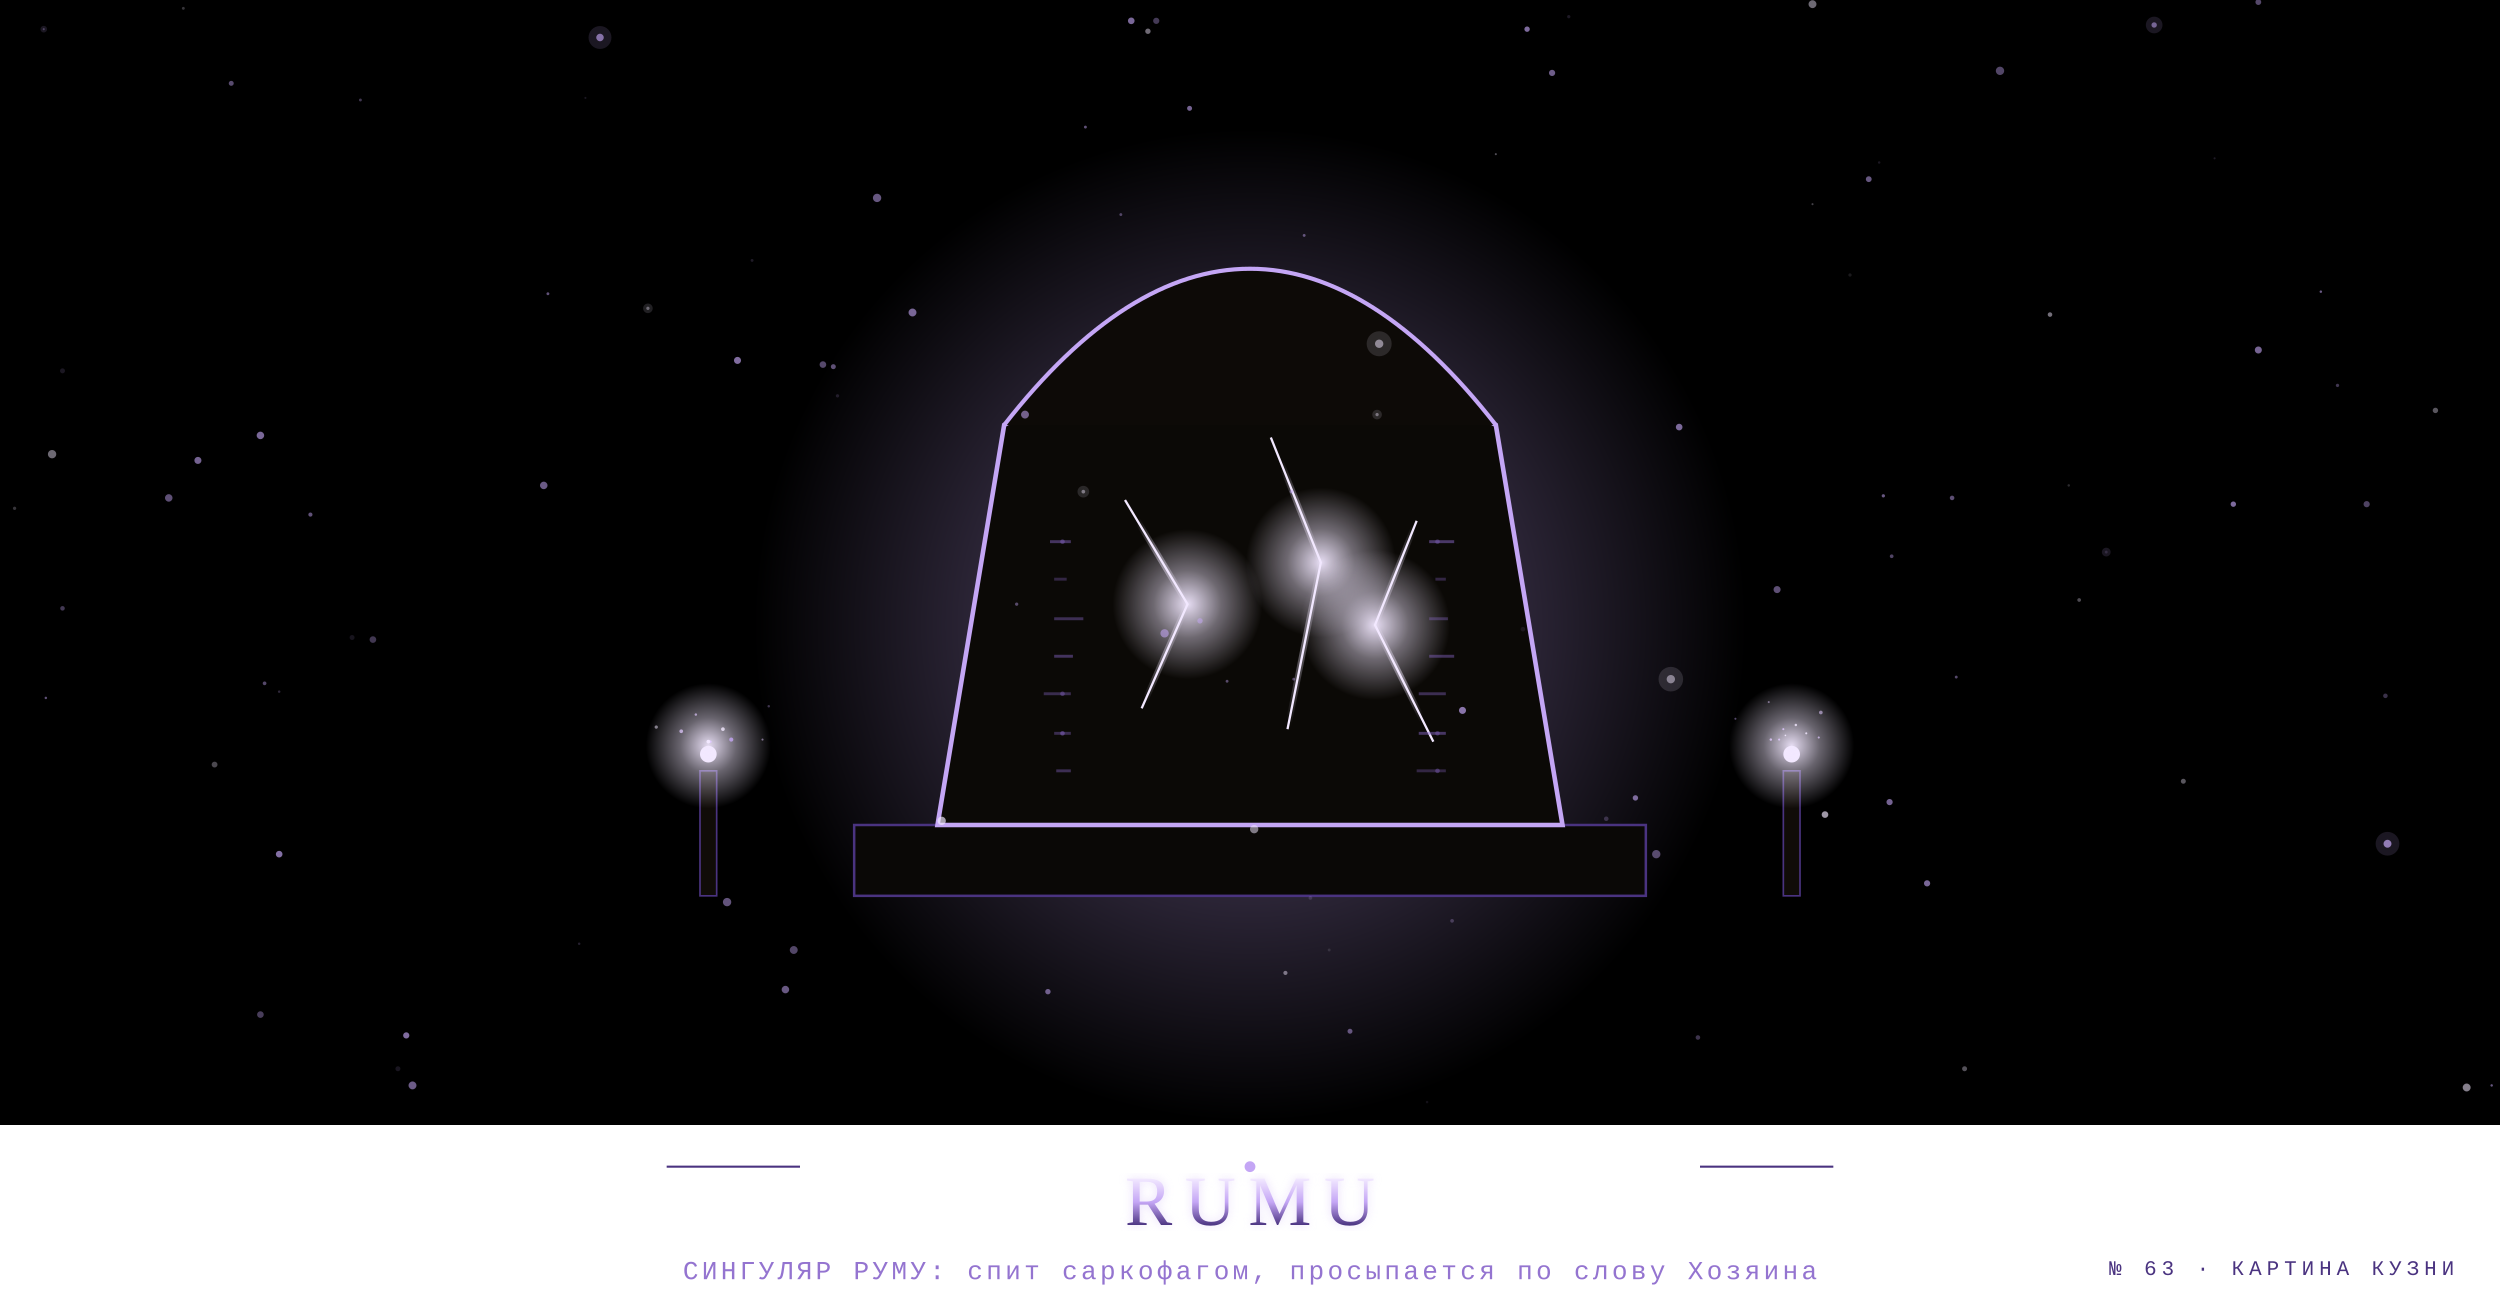
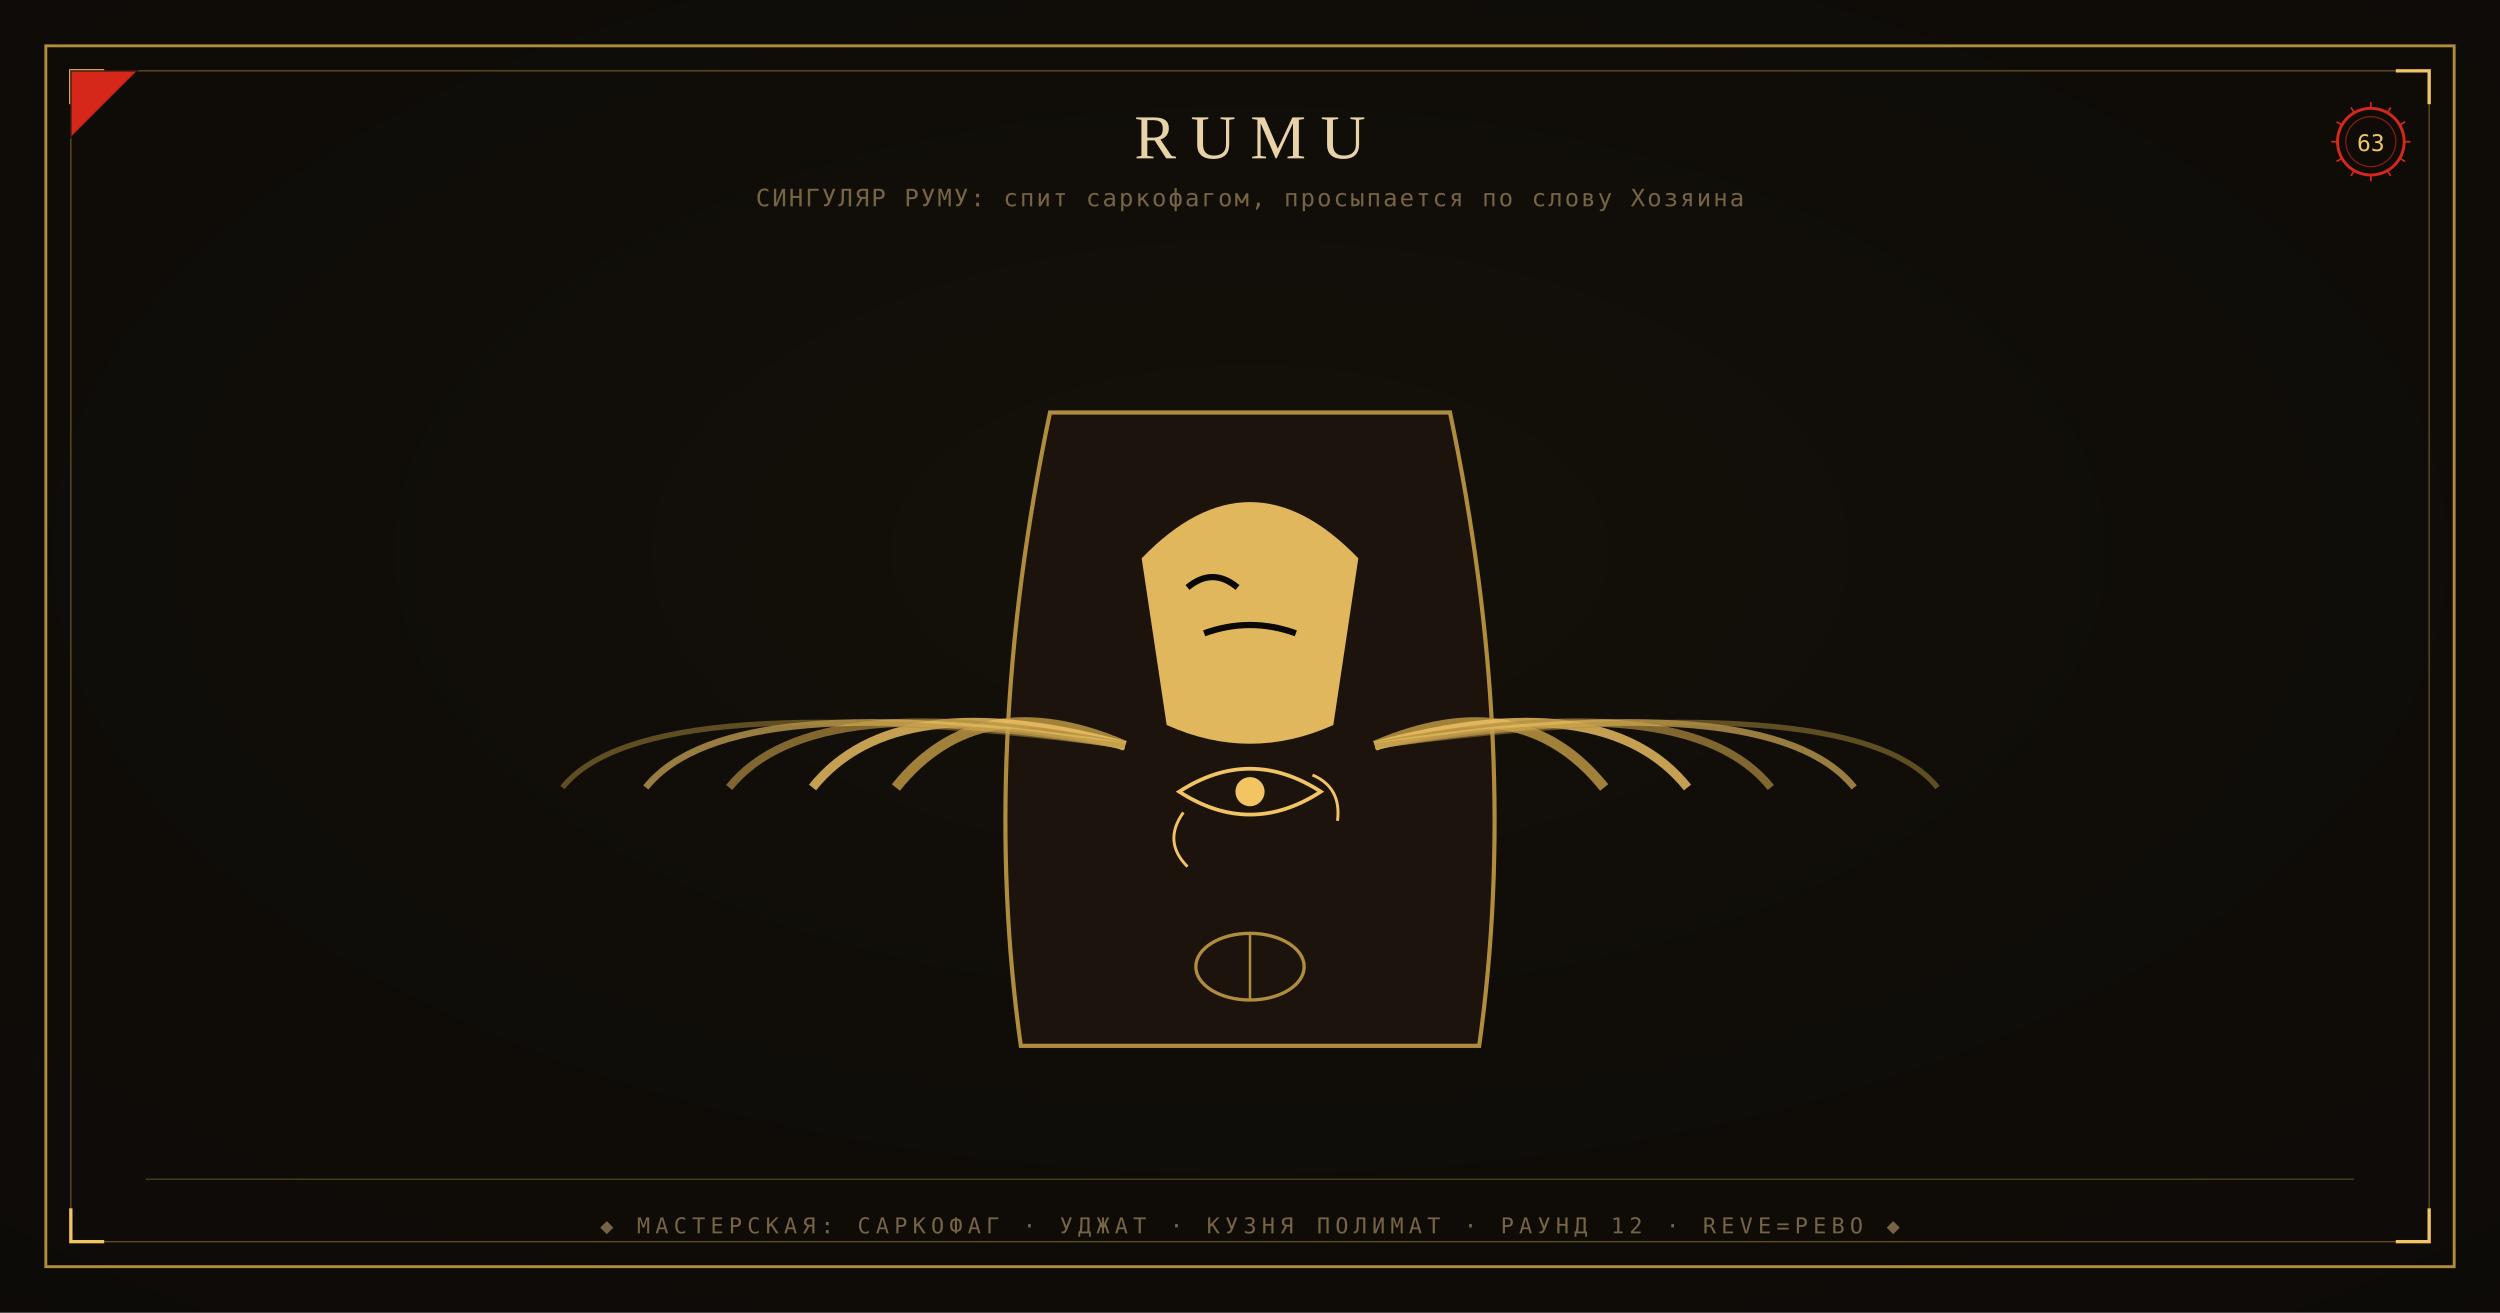
- <svg xmlns="http://www.w3.org/2000/svg" viewBox="0 0 1200 630" width="1200" height="630" role="img">
-   <defs>
-     <linearGradient id="bg" x1="0" y1="0" x2="0" y2="1">
-       <stop offset="0" stop-color="#030202" />
-       <stop offset=".55" stop-color="#0A0705" />
-       <stop offset="1" stop-color="#060403" />
-     </linearGradient>
-     <radialGradient id="vig" cx=".5" cy=".46" r=".75">
-       <stop offset=".55" stop-color="#000" stop-opacity="0" />
-       <stop offset="1" stop-color="#000" stop-opacity=".82" />
-     </radialGradient>
-   </defs>
-   <rect width="1200" height="540" fill="url(#bg)" />
-   <defs>
-     <filter id="neb" x="-20%" y="-20%" width="140%" height="140%">
-       <feTurbulence type="fractalNoise" baseFrequency="0.005 0.007" numOctaves="4" seed="920" result="n" />
-       <feColorMatrix in="n" type="matrix" values="0 0 0 0 0.769  0 0 0 0 0.651  0 0 0 0 0.961  0 0 0 0.59 -0.47" />
-       <feGaussianBlur stdDeviation="2" />
-     </filter>
-     <filter id="neb2" x="-20%" y="-20%" width="140%" height="140%">
-       <feTurbulence type="fractalNoise" baseFrequency="0.009 0.006" numOctaves="3" seed="927" result="n" />
-       <feColorMatrix in="n" type="matrix" values="0 0 0 0 0.788  0 0 0 0 0.659  0 0 0 0 0.361  0 0 0 0.47 -0.46" />
-       <feGaussianBlur stdDeviation="1.6" />
-     </filter>
-     <radialGradient id="crk">
-       <stop offset="0" stop-color="#F2E8FF" stop-opacity="0.95" />
-       <stop offset=".45" stop-color="#F2E8FF" stop-opacity="0.43" />
-       <stop offset="1" stop-color="#F2E8FF" stop-opacity="0" />
-     </radialGradient>
-     <radialGradient id="gl">
-       <stop offset="0" stop-color="#C4A6F5" stop-opacity="0.6" />
-       <stop offset=".45" stop-color="#C4A6F5" stop-opacity="0.27" />
-       <stop offset="1" stop-color="#C4A6F5" stop-opacity="0" />
-     </radialGradient>
-   </defs>
-   <rect width="1200" height="540" opacity="3.30" />
-   <circle cx="600.0" cy="300.0" r="240.0" fill="url(#gl)" />
-   <rect x="410" y="396" width="380" height="34" fill="#0A0806" stroke="#4A3380" stroke-width="1.2" />
-   <path d="M450 396 L482 204 C 540 170 660 170 718 204 L750 396 Z" fill="#0B0906" stroke="#C4A6F5" stroke-width="2.2" />
-   <path d="M482 204 C 560 104 640 104 718 204" fill="#0D0A07" stroke="#C4A6F5" stroke-width="2" />
-   <path d="M540 240 L570 290 L548 340" stroke="url(#crk)" stroke-width="3" fill="none" opacity=".9" />
-   <path d="M540 240 L570 290 L548 340" stroke="#F2E8FF" stroke-width="1.1" fill="none" />
-   <circle cx="570.0" cy="290.0" r="36.0" fill="url(#crk)" />
-   <path d="M610 210 L634 270 L618 350" stroke="url(#crk)" stroke-width="3" fill="none" opacity=".9" />
-   <path d="M610 210 L634 270 L618 350" stroke="#F2E8FF" stroke-width="1.1" fill="none" />
-   <circle cx="634.0" cy="270.0" r="36.0" fill="url(#crk)" />
-   <path d="M680 250 L660 300 L688 356" stroke="url(#crk)" stroke-width="3" fill="none" opacity=".9" />
-   <path d="M680 250 L660 300 L688 356" stroke="#F2E8FF" stroke-width="1.1" fill="none" />
-   <circle cx="660.0" cy="300.0" r="36.0" fill="url(#crk)" />
-   <path d="M514 260 h-10" stroke="#8B68CC" stroke-width="1.4" opacity="0.45" />
-   <circle cx="510" cy="260" r="1.1" fill="#8B68CC" opacity="0.42" />
-   <path d="M506 278 h6" stroke="#8B68CC" stroke-width="1.4" opacity="0.31" />
-   <path d="M506 297 h14" stroke="#8B68CC" stroke-width="1.4" opacity="0.39" />
-   <path d="M506 315 h9" stroke="#8B68CC" stroke-width="1.4" opacity="0.44" />
-   <path d="M514 333 h-13" stroke="#8B68CC" stroke-width="1.4" opacity="0.36" />
-   <circle cx="510" cy="333" r="1.1" fill="#8B68CC" opacity="0.39" />
-   <path d="M514 352 h-8" stroke="#8B68CC" stroke-width="1.4" opacity="0.36" />
-   <circle cx="510" cy="352" r="1.1" fill="#8B68CC" opacity="0.48" />
-   <path d="M514 370 h-7" stroke="#8B68CC" stroke-width="1.4" opacity="0.39" />
-   <path d="M686 260 h12" stroke="#8B68CC" stroke-width="1.4" opacity="0.49" />
-   <circle cx="690" cy="260" r="1.1" fill="#8B68CC" opacity="0.36" />
-   <path d="M694 278 h-5" stroke="#8B68CC" stroke-width="1.4" opacity="0.31" />
-   <path d="M686 297 h9" stroke="#8B68CC" stroke-width="1.4" opacity="0.36" />
-   <path d="M686 315 h12" stroke="#8B68CC" stroke-width="1.4" opacity="0.43" />
-   <path d="M694 333 h-13" stroke="#8B68CC" stroke-width="1.4" opacity="0.38" />
-   <path d="M694 352 h-13" stroke="#8B68CC" stroke-width="1.4" opacity="0.47" />
-   <circle cx="690" cy="352" r="1.1" fill="#8B68CC" opacity="0.35" />
-   <path d="M694 370 h-14" stroke="#8B68CC" stroke-width="1.4" opacity="0.31" />
-   <circle cx="690" cy="370" r="1.1" fill="#8B68CC" opacity="0.39" />
-   <rect x="336" y="370" width="8" height="60" fill="#100C08" stroke="#4A3380" stroke-width=".8" />
-   <circle cx="340" cy="362" r="4" fill="#F2E8FF" />
-   <circle cx="340.0" cy="358.0" r="30.0" fill="url(#crk)" />
-   <circle cx="340" cy="356" r="0.7" fill="#F2E8FF" opacity="1.00" />
-   <circle cx="369" cy="339" r="0.6" fill="#C4A6F5" opacity="0.31" />
-   <circle cx="334" cy="343" r="0.6" fill="#E0C8FF" opacity="0.66" />
-   <circle cx="347" cy="350" r="0.9" fill="#F2E8FF" opacity="0.80" />
-   <circle cx="327" cy="351" r="0.9" fill="#E0C8FF" opacity="0.73" />
-   <circle cx="315" cy="349" r="0.8" fill="#F2E8FF" opacity="0.51" />
-   <circle cx="351" cy="355" r="1.0" fill="#C4A6F5" opacity="0.80" />
-   <circle cx="366" cy="355" r="0.5" fill="#E0C8FF" opacity="0.52" />
-   <circle cx="341" cy="356" r="0.6" fill="#E0C8FF" opacity="0.99" />
-   <circle cx="340" cy="356" r="0.9" fill="#F2E8FF" opacity="1.00" />
-   <rect x="856" y="370" width="8" height="60" fill="#100C08" stroke="#4A3380" stroke-width=".8" />
-   <circle cx="860" cy="362" r="4" fill="#F2E8FF" />
-   <circle cx="860.0" cy="358.0" r="30.0" fill="url(#crk)" />
-   <circle cx="850" cy="355" r="0.6" fill="#E0C8FF" opacity="0.81" />
-   <circle cx="849" cy="337" r="0.5" fill="#E0C8FF" opacity="0.48" />
-   <circle cx="862" cy="348" r="0.6" fill="#F2E8FF" opacity="0.79" />
-   <circle cx="856" cy="350" r="0.5" fill="#E0C8FF" opacity="0.82" />
-   <circle cx="857" cy="353" r="0.4" fill="#F2E8FF" opacity="0.90" />
-   <circle cx="874" cy="342" r="0.9" fill="#E0C8FF" opacity="0.56" />
-   <circle cx="833" cy="345" r="0.5" fill="#C4A6F5" opacity="0.43" />
-   <circle cx="867" cy="352" r="0.5" fill="#F2E8FF" opacity="0.83" />
-   <circle cx="854" cy="355" r="0.5" fill="#E0C8FF" opacity="0.89" />
-   <circle cx="873" cy="354" r="0.5" fill="#E0C8FF" opacity="0.75" />
-   <circle cx="263" cy="141" r="0.7" fill="#C4A6F5" opacity="0.49" />
-   <circle cx="503" cy="476" r="1.3" fill="#C4A6F5" opacity="0.54" />
-   <circle cx="571" cy="52" r="1.2" fill="#C4A6F5" opacity="0.59" />
-   <circle cx="311" cy="148" r="2.3" fill="#F2E8FF" opacity=".14" />
-   <circle cx="311" cy="148" r="0.8" fill="#F2E8FF" opacity="0.37" />
-   <circle cx="620" cy="236" r="0.9" fill="#C4A6F5" opacity="0.50" />
-   <circle cx="551" cy="15" r="1.3" fill="#F2E8FF" opacity="0.46" />
-   <circle cx="125" cy="209" r="1.8" fill="#C4A6F5" opacity="0.62" />
-   <circle cx="998" cy="288" r="0.9" fill="#F2E8FF" opacity="0.32" />
-   <circle cx="576" cy="298" r="1.3" fill="#C4A6F5" opacity="0.52" />
-   <circle cx="22" cy="335" r="0.6" fill="#C4A6F5" opacity="0.48" />
-   <circle cx="173" cy="48" r="0.7" fill="#C4A6F5" opacity="0.33" />
-   <circle cx="1122" cy="185" r="0.8" fill="#C4A6F5" opacity="0.33" />
-   <circle cx="520" cy="236" r="2.8" fill="#F2E8FF" opacity=".14" />
-   <circle cx="520" cy="236" r="0.9" fill="#F2E8FF" opacity="0.43" />
-   <circle cx="1184" cy="522" r="1.9" fill="#F2E8FF" opacity="0.55" />
-   <circle cx="733" cy="14" r="1.3" fill="#C4A6F5" opacity="0.64" />
-   <circle cx="402" cy="190" r="0.8" fill="#C4A6F5" opacity="0.16" />
-   <circle cx="897" cy="86" r="1.4" fill="#C4A6F5" opacity="0.52" />
-   <circle cx="438" cy="150" r="1.9" fill="#C4A6F5" opacity="0.60" />
-   <circle cx="993" cy="233" r="0.6" fill="#F2E8FF" opacity="0.18" />
-   <circle cx="662" cy="165" r="6.0" fill="#F2E8FF" opacity=".14" />
-   <circle cx="662" cy="165" r="2.0" fill="#F2E8FF" opacity="0.51" />
-   <circle cx="261" cy="233" r="1.8" fill="#C4A6F5" opacity="0.54" />
-   <circle cx="278" cy="453" r="0.6" fill="#C4A6F5" opacity="0.19" />
-   <circle cx="1084" cy="168" r="1.7" fill="#C4A6F5" opacity="0.60" />
-   <circle cx="488" cy="290" r="0.8" fill="#C4A6F5" opacity="0.42" />
-   <circle cx="1145" cy="334" r="1.1" fill="#C4A6F5" opacity="0.30" />
-   <circle cx="349" cy="433" r="2.0" fill="#C4A6F5" opacity="0.50" />
-   <circle cx="621" cy="326" r="0.7" fill="#C4A6F5" opacity="0.40" />
-   <circle cx="95" cy="221" r="1.7" fill="#C4A6F5" opacity="0.59" />
-   <circle cx="937" cy="239" r="1.1" fill="#C4A6F5" opacity="0.47" />
-   <circle cx="638" cy="456" r="0.7" fill="#F2E8FF" opacity="0.12" />
-   <circle cx="589" cy="327" r="0.7" fill="#C4A6F5" opacity="0.42" />
-   <circle cx="902" cy="78" r="0.6" fill="#C4A6F5" opacity="0.14" />
-   <circle cx="543" cy="10" r="1.6" fill="#C4A6F5" opacity="0.62" />
-   <circle cx="876" cy="391" r="1.6" fill="#F2E8FF" opacity="0.65" />
-   <circle cx="111" cy="40" r="1.2" fill="#C4A6F5" opacity="0.45" />
-   <circle cx="281" cy="47" r="0.5" fill="#C4A6F5" opacity="0.14" />
-   <circle cx="30" cy="178" r="1.2" fill="#C4A6F5" opacity="0.14" />
-   <circle cx="939" cy="325" r="0.7" fill="#C4A6F5" opacity="0.44" />
-   <circle cx="21" cy="14" r="1.6" fill="#C4A6F5" opacity=".14" />
-   <circle cx="21" cy="14" r="0.5" fill="#C4A6F5" opacity="0.32" />
-   <circle cx="697" cy="442" r="0.9" fill="#C4A6F5" opacity="0.27" />
-   <circle cx="661" cy="199" r="2.3" fill="#F2E8FF" opacity=".14" />
-   <circle cx="661" cy="199" r="0.8" fill="#F2E8FF" opacity="0.40" />
-   <circle cx="149" cy="247" r="1.0" fill="#C4A6F5" opacity="0.49" />
-   <circle cx="802" cy="326" r="5.9" fill="#F2E8FF" opacity=".14" />
-   <circle cx="802" cy="326" r="2.0" fill="#F2E8FF" opacity="0.47" />
-   <circle cx="1084" cy="1" r="1.4" fill="#C4A6F5" opacity="0.43" />
-   <circle cx="1136" cy="242" r="1.5" fill="#C4A6F5" opacity="0.40" />
-   <circle cx="452" cy="394" r="2.0" fill="#F2E8FF" opacity="0.68" />
-   <circle cx="753" cy="8" r="0.8" fill="#C4A6F5" opacity="0.15" />
-   <circle cx="702" cy="341" r="1.7" fill="#C4A6F5" opacity="0.68" />
-   <circle cx="602" cy="398" r="2.0" fill="#F2E8FF" opacity="0.51" />
-   <circle cx="785" cy="383" r="1.3" fill="#C4A6F5" opacity="0.61" />
-   <circle cx="354" cy="173" r="1.7" fill="#C4A6F5" opacity="0.65" />
-   <circle cx="169" cy="306" r="1.2" fill="#C4A6F5" opacity="0.12" />
-   <circle cx="559" cy="304" r="2.0" fill="#C4A6F5" opacity="0.57" />
-   <circle cx="904" cy="238" r="0.8" fill="#C4A6F5" opacity="0.53" />
-   <circle cx="960" cy="34" r="2.0" fill="#C4A6F5" opacity="0.42" />
-   <circle cx="81" cy="239" r="1.8" fill="#C4A6F5" opacity="0.48" />
-   <circle cx="179" cy="307" r="1.6" fill="#C4A6F5" opacity="0.33" />
-   <circle cx="908" cy="267" r="0.9" fill="#C4A6F5" opacity="0.41" />
-   <circle cx="888" cy="132" r="0.8" fill="#F2E8FF" opacity="0.11" />
-   <circle cx="288" cy="18" r="5.5" fill="#C4A6F5" opacity=".14" />
-   <circle cx="288" cy="18" r="1.8" fill="#C4A6F5" opacity="0.63" />
-   <circle cx="127" cy="328" r="0.9" fill="#C4A6F5" opacity="0.43" />
-   <circle cx="555" cy="10" r="1.5" fill="#C4A6F5" opacity="0.35" />
-   <circle cx="88" cy="4" r="0.7" fill="#F2E8FF" opacity="0.23" />
-   <circle cx="538" cy="103" r="0.7" fill="#C4A6F5" opacity="0.38" />
-   <circle cx="195" cy="497" r="1.5" fill="#C4A6F5" opacity="0.65" />
-   <circle cx="1146" cy="405" r="5.7" fill="#C4A6F5" opacity=".14" />
-   <circle cx="1146" cy="405" r="1.9" fill="#C4A6F5" opacity="0.70" />
-   <circle cx="103" cy="367" r="1.4" fill="#F2E8FF" opacity="0.31" />
-   <circle cx="870" cy="98" r="0.5" fill="#F2E8FF" opacity="0.28" />
-   <circle cx="943" cy="513" r="1.2" fill="#F2E8FF" opacity="0.35" />
-   <circle cx="925" cy="424" r="1.5" fill="#C4A6F5" opacity="0.61" />
-   <circle cx="984" cy="151" r="1.1" fill="#F2E8FF" opacity="0.48" />
-   <circle cx="685" cy="529" r="0.6" fill="#C4A6F5" opacity="0.10" />
-   <circle cx="1072" cy="242" r="1.3" fill="#C4A6F5" opacity="0.64" />
-   <circle cx="907" cy="385" r="1.5" fill="#C4A6F5" opacity="0.59" />
-   <circle cx="815" cy="498" r="1.1" fill="#C4A6F5" opacity="0.31" />
-   <circle cx="25" cy="218" r="2.0" fill="#F2E8FF" opacity="0.45" />
-   <circle cx="648" cy="495" r="1.2" fill="#C4A6F5" opacity="0.48" />
-   <circle cx="731" cy="302" r="1.1" fill="#C4A6F5" opacity="0.10" />
-   <circle cx="629" cy="431" r="0.9" fill="#C4A6F5" opacity="0.17" />
-   <circle cx="1034" cy="12" r="4.0" fill="#C4A6F5" opacity=".14" />
-   <circle cx="1034" cy="12" r="1.3" fill="#C4A6F5" opacity="0.54" />
-   <circle cx="377" cy="475" r="1.8" fill="#C4A6F5" opacity="0.53" />
-   <circle cx="400" cy="176" r="1.2" fill="#C4A6F5" opacity="0.48" />
-   <circle cx="7" cy="244" r="0.8" fill="#F2E8FF" opacity="0.23" />
-   <circle cx="870" cy="2" r="1.9" fill="#F2E8FF" opacity="0.45" />
-   <circle cx="1048" cy="375" r="1.2" fill="#F2E8FF" opacity="0.37" />
-   <circle cx="1169" cy="197" r="1.3" fill="#F2E8FF" opacity="0.37" />
-   <circle cx="191" cy="513" r="1.2" fill="#C4A6F5" opacity="0.13" />
-   <circle cx="1011" cy="265" r="2.1" fill="#C4A6F5" opacity=".14" />
-   <circle cx="1011" cy="265" r="0.7" fill="#C4A6F5" opacity="0.15" />
-   <circle cx="134" cy="410" r="1.6" fill="#C4A6F5" opacity="0.67" />
-   <circle cx="361" cy="125" r="0.7" fill="#C4A6F5" opacity="0.16" />
-   <circle cx="1063" cy="76" r="0.5" fill="#C4A6F5" opacity="0.16" />
-   <circle cx="1114" cy="140" r="0.6" fill="#C4A6F5" opacity="0.54" />
-   <circle cx="771" cy="393" r="1.1" fill="#C4A6F5" opacity="0.24" />
-   <circle cx="617" cy="467" r="1.0" fill="#F2E8FF" opacity="0.46" />
-   <circle cx="30" cy="292" r="1.1" fill="#C4A6F5" opacity="0.34" />
-   <circle cx="492" cy="199" r="1.9" fill="#C4A6F5" opacity="0.56" />
-   <circle cx="1196" cy="521" r="0.6" fill="#C4A6F5" opacity="0.52" />
-   <circle cx="198" cy="521" r="1.9" fill="#C4A6F5" opacity="0.55" />
-   <circle cx="626" cy="113" r="0.7" fill="#C4A6F5" opacity="0.46" />
-   <circle cx="125" cy="487" r="1.6" fill="#C4A6F5" opacity="0.37" />
-   <circle cx="745" cy="35" r="1.5" fill="#C4A6F5" opacity="0.56" />
-   <circle cx="381" cy="456" r="1.9" fill="#C4A6F5" opacity="0.42" />
-   <circle cx="134" cy="332" r="0.6" fill="#C4A6F5" opacity="0.24" />
-   <circle cx="521" cy="61" r="0.7" fill="#C4A6F5" opacity="0.49" />
-   <circle cx="421" cy="95" r="2.0" fill="#C4A6F5" opacity="0.52" />
-   <circle cx="718" cy="74" r="0.5" fill="#F2E8FF" opacity="0.34" />
-   <circle cx="853" cy="283" r="1.7" fill="#C4A6F5" opacity="0.48" />
-   <circle cx="795" cy="410" r="2.0" fill="#C4A6F5" opacity="0.43" />
-   <circle cx="395" cy="175" r="1.6" fill="#C4A6F5" opacity="0.43" />
-   <circle cx="806" cy="205" r="1.6" fill="#C4A6F5" opacity="0.62" />
-   <linearGradient id="gtxt" x1="0" y1="0" x2="0" y2="1">
-     <stop offset="0" stop-color="#F2E8FF" />
-     <stop offset=".5" stop-color="#C4A6F5" />
-     <stop offset="1" stop-color="#4A3380" />
-   </linearGradient>
-   <filter id="soft">
-     <feGaussianBlur stdDeviation="2.2" />
-   </filter>
-   <line x1="320" y1="560" x2="384" y2="560" stroke="#4A3380" stroke-width="1" />
-   <circle cx="600" cy="560" r="2.6" fill="#C4A6F5" />
-   <line x1="816" y1="560" x2="880" y2="560" stroke="#4A3380" stroke-width="1" />
-   <text x="600.0" y="588" text-anchor="middle" font-family="Georgia,'Times New Roman',serif" font-size="34" letter-spacing="6" fill="#C4A6F5" opacity=".38" filter="url(#soft)">RUMU</text>
-   <text x="600.0" y="588" text-anchor="middle" font-family="Georgia,'Times New Roman',serif" font-size="34" letter-spacing="6" fill="url(#gtxt)">RUMU</text>
-   <text x="600.0" y="614" text-anchor="middle" font-family="ui-monospace,'Cascadia Mono',Consolas,'Courier New',monospace" font-size="12.5" letter-spacing="1.6" fill="#8B68CC" opacity=".92">СИНГУЛЯР РУМУ: спит саркофагом, просыпается по слову Хозяина</text>
-   <text x="1178" y="612" text-anchor="end" font-family="ui-monospace,'Cascadia Mono',Consolas,'Courier New',monospace" font-size="10" letter-spacing="2.4" fill="#4A3380">№ 63 · КАРТИНА КУЗНИ</text>
+ <svg xmlns="http://www.w3.org/2000/svg" viewBox="0 0 1200 630" width="1200" height="630">
+   <rect width="1200" height="630" fill="#0B0908" />
+   <radialGradient id="vig63" cx="0.5" cy="0.42" r="0.95">
+     <stop offset="0" stop-color="#151009" />
+     <stop offset="1" stop-color="#0B0908" />
+   </radialGradient>
+   <rect width="1200" height="630" fill="url(#vig63)" opacity="0.9" />
+   <rect x="22" y="22" width="1156" height="586" fill="none" stroke="#B08D3E" stroke-width="1.4" />
+   <rect x="34" y="34" width="1132" height="562" fill="none" stroke="#B08D3E" stroke-width="0.6" opacity="0.55" />
+   <path d="M 34 50 L 34 34 L 50 34" fill="none" stroke="#F2C464" stroke-width="1.6" />
+   <path d="M 1166 50 L 1166 34 L 1150 34" fill="none" stroke="#F2C464" stroke-width="1.6" />
+   <path d="M 34 580 L 34 596 L 50 596" fill="none" stroke="#F2C464" stroke-width="1.6" />
+   <path d="M 1166 580 L 1166 596 L 1150 596" fill="none" stroke="#F2C464" stroke-width="1.6" />
+   <path d="M 34 66 L 34 34 L 66 34 Z" fill="#D5281B" />
+   <path d="M 34 66 L 34 34 L 66 34 Z" fill="none" stroke="#0B0908" stroke-width="0.8" opacity="0.65" />
+   <text x="600.0" y="76" text-anchor="middle" font-family="Georgia, 'Times New Roman', serif" font-size="30" fill="#E8D3A8" letter-spacing="7">RUMU</text>
+   <text x="600.0" y="99" text-anchor="middle" font-family="'Cascadia Mono', ui-monospace, Consolas, monospace" font-size="11.5" fill="#776444" letter-spacing="1">СИНГУЛЯР РУМУ: спит саркофагом, просыпается по слову Хозяина</text>
+   <g transform="translate(1138,68)">
+     <circle r="16" fill="none" stroke="#D5281B" stroke-width="1.4" />
+     <circle r="12" fill="none" stroke="#D5281B" stroke-width="0.6" opacity="0.6" />
+     <text y="4.5" text-anchor="middle" font-family="'Cascadia Mono', ui-monospace, Consolas, monospace" font-size="11" fill="#F2C464">63</text>
+     <g stroke="#D5281B" stroke-width="0.8">
+       <line x1="0" y1="-19" x2="0" y2="-16" transform="rotate(0)" />
+       <line x1="0" y1="-19" x2="0" y2="-16" transform="rotate(30)" />
+       <line x1="0" y1="-19" x2="0" y2="-16" transform="rotate(60)" />
+       <line x1="0" y1="-19" x2="0" y2="-16" transform="rotate(90)" />
+       <line x1="0" y1="-19" x2="0" y2="-16" transform="rotate(120)" />
+       <line x1="0" y1="-19" x2="0" y2="-16" transform="rotate(150)" />
+       <line x1="0" y1="-19" x2="0" y2="-16" transform="rotate(180)" />
+       <line x1="0" y1="-19" x2="0" y2="-16" transform="rotate(210)" />
+       <line x1="0" y1="-19" x2="0" y2="-16" transform="rotate(240)" />
+       <line x1="0" y1="-19" x2="0" y2="-16" transform="rotate(270)" />
+       <line x1="0" y1="-19" x2="0" y2="-16" transform="rotate(300)" />
+       <line x1="0" y1="-19" x2="0" y2="-16" transform="rotate(330)" />
+     </g>
+   </g>
+   <line x1="70" y1="566" x2="1130" y2="566" stroke="#B08D3E" stroke-width="0.5" opacity="0.5" />
+   <text x="600.0" y="592" text-anchor="middle" font-family="'Cascadia Mono', ui-monospace, Consolas, monospace" font-size="10.5" fill="#776444" letter-spacing="2.5">◆ МАСТЕРСКАЯ: САРКОФАГ · УДЖАТ · КУЗНЯ ПОЛИМАТ · РАУНД 12 · REVE=РЕВО ◆</text>
+   <clipPath id="clip63">
+     <rect x="70" y="118" width="1060" height="404" />
+   </clipPath>
+   <g clip-path="url(#clip63)">
+     <path d="M 490.0 502 Q 470.0 360 504.0 198 L 696.0 198 Q 730.0 360 710.0 502 Z" fill="#1C140C" stroke="#B08D3E" stroke-width="2" />
+     <path d="M 548.0 268 Q 600.0 214 652.0 268 L 640.0 348 Q 600.0 366 560.0 348 Z" fill="#F2C464" opacity="0.92" />
+     <path d="M 570.0 282 q 12 -10 24 0" fill="none" stroke="#0B0908" stroke-width="3" />
+     <path d="M 578.0 304 q 22 -8 44 0" fill="none" stroke="#0B0908" stroke-width="3" />
+     <path d="M 540.0 358 Q 470.0 328 430.0 378" fill="none" stroke="#B08D3E" stroke-width="5.0" opacity="0.90" />
+     <path d="M 540.0 358 Q 430.0 328 390.0 378" fill="none" stroke="#F2C464" stroke-width="4.4" opacity="0.80" />
+     <path d="M 540.0 358 Q 390.0 328 350.0 378" fill="none" stroke="#B08D3E" stroke-width="3.8" opacity="0.70" />
+     <path d="M 540.0 358 Q 350.0 328 310.0 378" fill="none" stroke="#F2C464" stroke-width="3.2" opacity="0.60" />
+     <path d="M 540.0 358 Q 310.0 328 270.0 378" fill="none" stroke="#B08D3E" stroke-width="2.6" opacity="0.50" />
+     <path d="M 660.0 358 Q 730.0 328 770.0 378" fill="none" stroke="#B08D3E" stroke-width="5.0" opacity="0.90" />
+     <path d="M 660.0 358 Q 770.0 328 810.0 378" fill="none" stroke="#F2C464" stroke-width="4.4" opacity="0.80" />
+     <path d="M 660.0 358 Q 810.0 328 850.0 378" fill="none" stroke="#B08D3E" stroke-width="3.8" opacity="0.70" />
+     <path d="M 660.0 358 Q 850.0 328 890.0 378" fill="none" stroke="#F2C464" stroke-width="3.2" opacity="0.60" />
+     <path d="M 660.0 358 Q 890.0 328 930.0 378" fill="none" stroke="#B08D3E" stroke-width="2.6" opacity="0.50" />
+     <path d="M 566.0 380.0 q 34 -22 68 0 q -34 22 -68 0 Z" fill="none" stroke="#F2C464" stroke-width="1.8" />
+     <circle cx="600.0" cy="380.0" r="7" fill="#F2C464" />
+     <path d="M 630.0 372 q 14 6 12 22" fill="none" stroke="#F2C464" stroke-width="1.4" />
+     <path d="M 568.0 390 q -10 14 2 26" fill="none" stroke="#F2C464" stroke-width="1.4" />
+     <ellipse cx="600.0" cy="464" rx="26" ry="16" fill="none" stroke="#B08D3E" stroke-width="1.6" />
+     <line x1="600.0" y1="448" x2="600.0" y2="480" stroke="#B08D3E" stroke-width="1.2" />
+   </g>
</svg>
